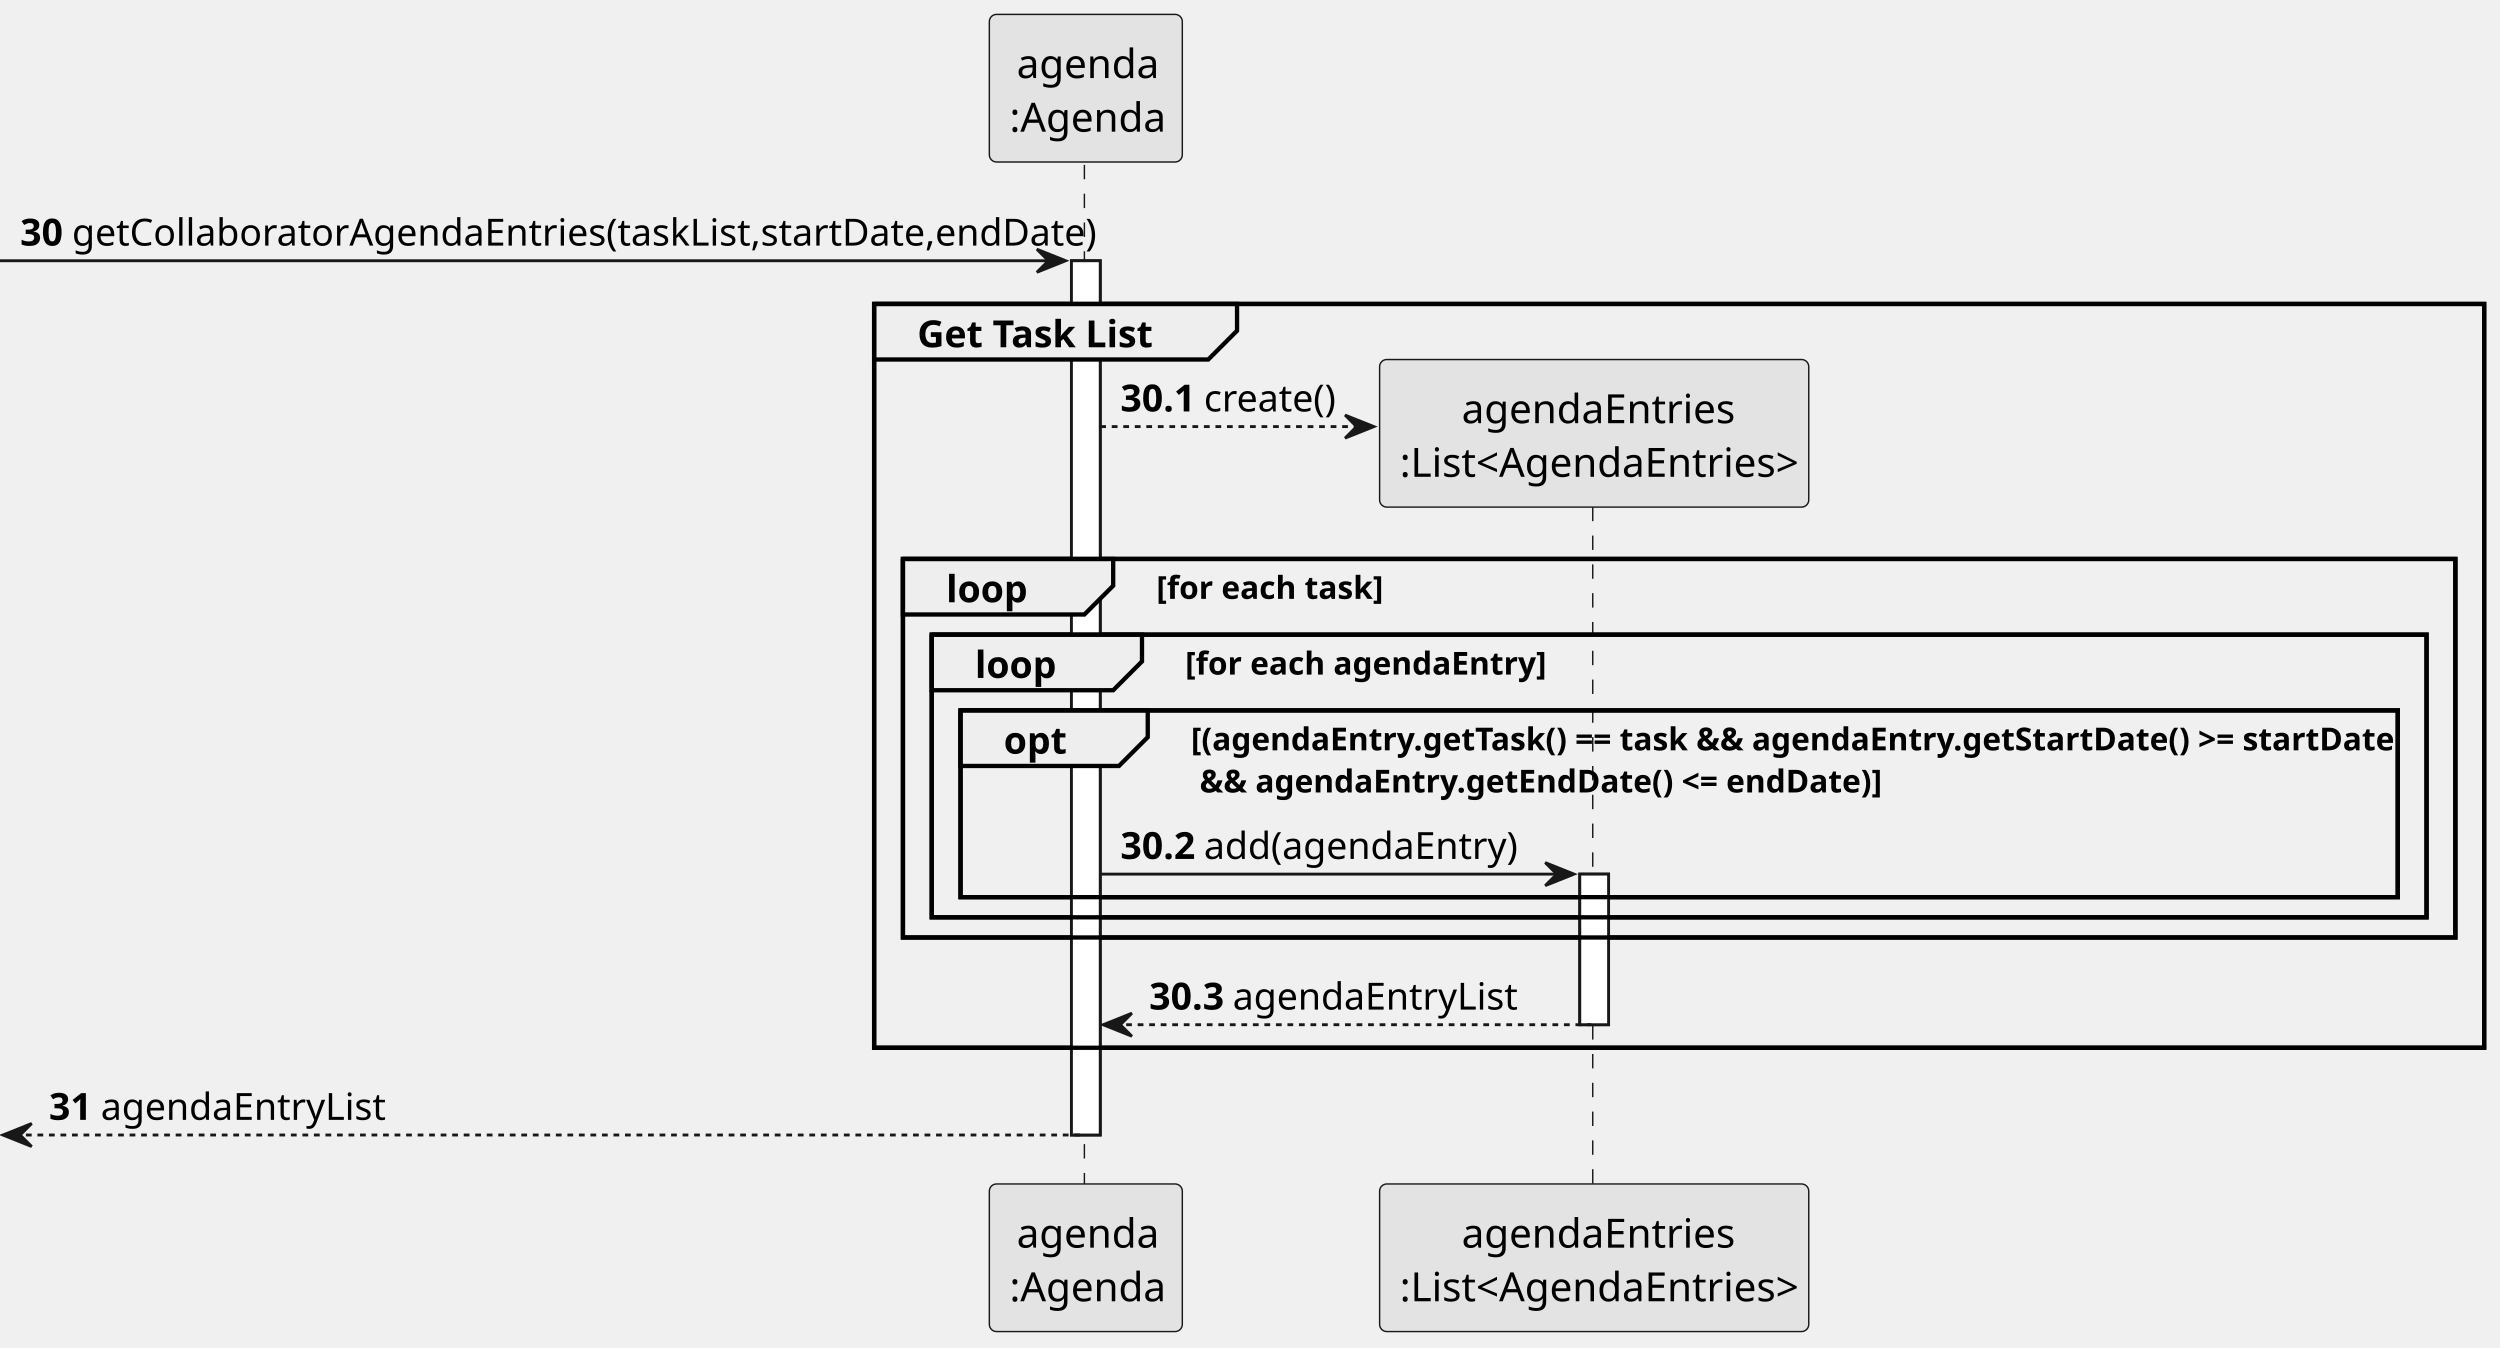
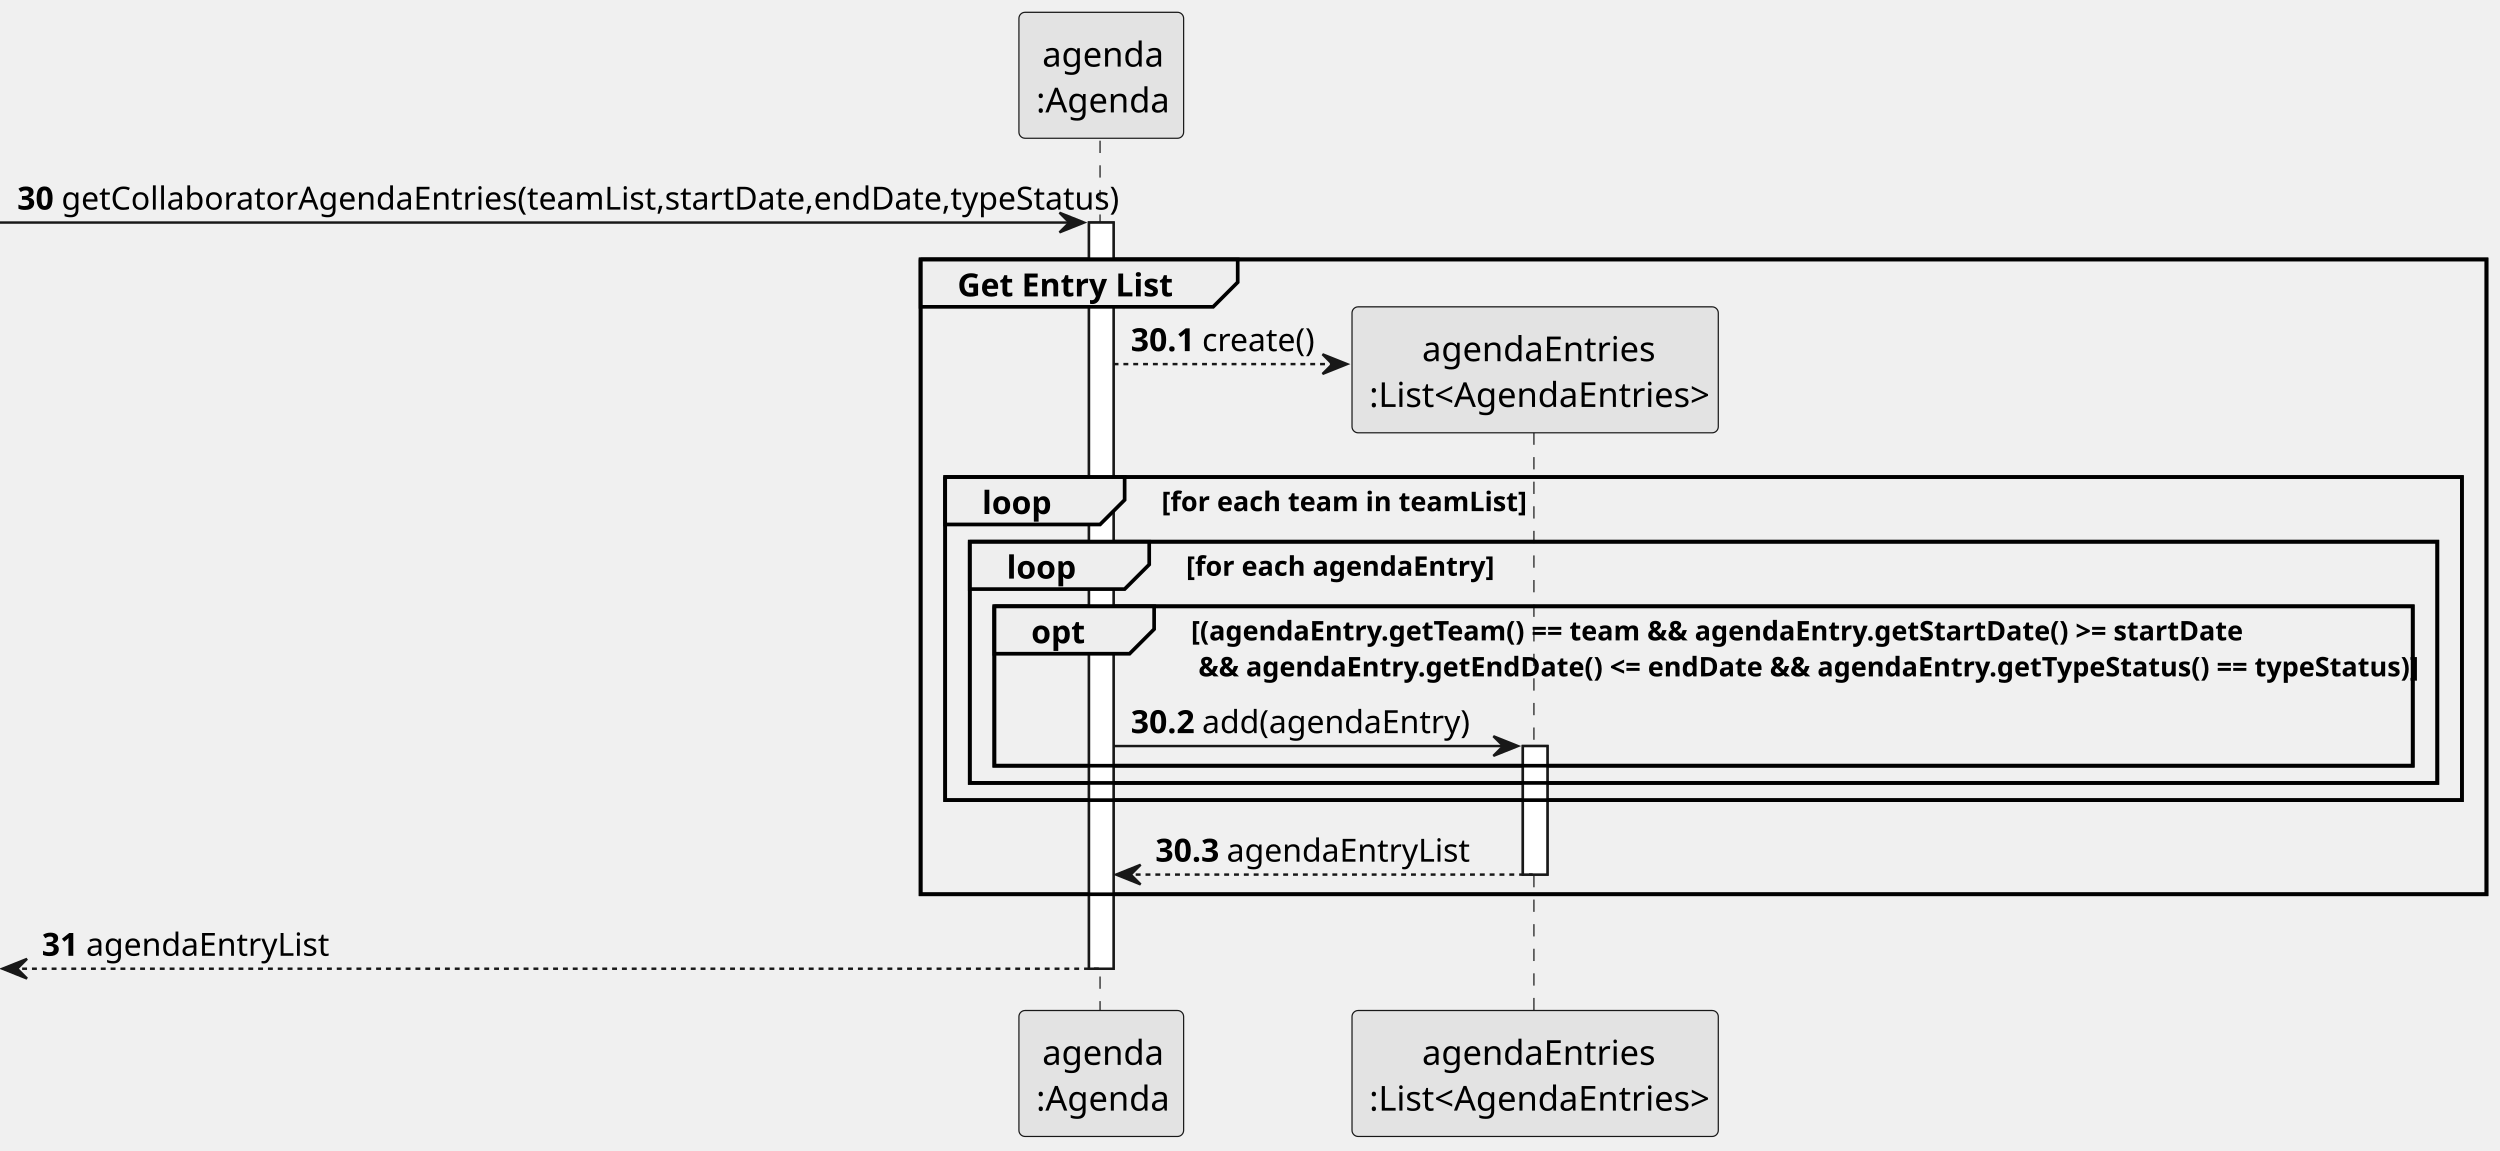
- <svg xmlns="http://www.w3.org/2000/svg" contentStyleType="text/css" height="468px" preserveAspectRatio="none" style="width:868px;height:468px;background:#FFFFFF;" version="1.1" viewBox="0 0 868 468" width="868px" zoomAndPan="magnify">
+ <svg xmlns="http://www.w3.org/2000/svg" contentStyleType="text/css" height="468px" preserveAspectRatio="none" style="width:1017px;height:468px;background:#FFFFFF;" version="1.1" viewBox="0 0 1017 468" width="1017px" zoomAndPan="magnify">
  <defs />
  <g>
-     <rect fill="#FFFFFF" height="303.541" style="stroke:#181818;stroke-width:1.0;" width="10" x="372" y="90.533" />
-     <rect fill="#FFFFFF" height="52.291" style="stroke:#181818;stroke-width:1.0;" width="10" x="548.5" y="303.492" />
-     <rect fill="none" height="258.25" style="stroke:#000000;stroke-width:1.5;" width="559" x="303.5" y="105.533" />
-     <rect fill="none" height="131.426" style="stroke:#000000;stroke-width:1.5;" width="539" x="313.5" y="194.066" />
-     <rect fill="none" height="98.135" style="stroke:#000000;stroke-width:1.5;" width="519" x="323.5" y="220.357" />
-     <rect fill="none" height="64.844" style="stroke:#000000;stroke-width:1.5;" width="499" x="333.5" y="246.648" />
-     <line style="stroke:#181818;stroke-width:0.5;stroke-dasharray:5.0,5.0;" x1="376.5" x2="376.5" y1="57.242" y2="412.074" />
-     <line style="stroke:#181818;stroke-width:0.5;stroke-dasharray:5.0,5.0;" x1="553" x2="553" y1="165.945" y2="412.074" />
-     <rect fill="#E3E3E3" height="51.242" rx="2.5" ry="2.5" style="stroke:#181818;stroke-width:0.5;" width="67" x="343.5" y="5" />
-     <text fill="#000000" font-family="sans-serif" font-size="14" lengthAdjust="spacing" textLength="48" x="353" y="27.107">agenda</text>
-     <text fill="#000000" font-family="sans-serif" font-size="14" lengthAdjust="spacing" textLength="53" x="350.5" y="45.728">:Agenda</text>
-     <rect fill="#E3E3E3" height="51.242" rx="2.5" ry="2.5" style="stroke:#181818;stroke-width:0.5;" width="67" x="343.5" y="411.074" />
-     <text fill="#000000" font-family="sans-serif" font-size="14" lengthAdjust="spacing" textLength="48" x="353" y="433.182">agenda</text>
-     <text fill="#000000" font-family="sans-serif" font-size="14" lengthAdjust="spacing" textLength="53" x="350.5" y="451.803">:Agenda</text>
-     <rect fill="#E3E3E3" height="51.242" rx="2.5" ry="2.5" style="stroke:#181818;stroke-width:0.5;" width="149" x="479" y="411.074" />
-     <text fill="#000000" font-family="sans-serif" font-size="14" lengthAdjust="spacing" textLength="92" x="507.5" y="433.182">agendaEntries</text>
-     <text fill="#000000" font-family="sans-serif" font-size="14" lengthAdjust="spacing" textLength="135" x="486" y="451.803">:List&lt;AgendaEntries&gt;</text>
-     <rect fill="#FFFFFF" height="303.541" style="stroke:#181818;stroke-width:1.0;" width="10" x="372" y="90.533" />
-     <rect fill="#FFFFFF" height="52.291" style="stroke:#181818;stroke-width:1.0;" width="10" x="548.5" y="303.492" />
-     <polygon fill="#181818" points="360,86.533,370,90.533,360,94.533,364,90.533" style="stroke:#181818;stroke-width:1.0;" />
-     <line style="stroke:#181818;stroke-width:1.0;" x1="0" x2="366" y1="90.533" y2="90.533" />
+     <rect fill="#FFFFFF" height="303.541" style="stroke:#181818;stroke-width:1.0;" width="10" x="443" y="90.533" />
+     <rect fill="#FFFFFF" height="52.291" style="stroke:#181818;stroke-width:1.0;" width="10" x="619.5" y="303.492" />
+     <rect fill="none" height="258.25" style="stroke:#000000;stroke-width:1.5;" width="637" x="374.5" y="105.533" />
+     <rect fill="none" height="131.426" style="stroke:#000000;stroke-width:1.5;" width="617" x="384.5" y="194.066" />
+     <rect fill="none" height="98.135" style="stroke:#000000;stroke-width:1.5;" width="597" x="394.5" y="220.357" />
+     <rect fill="none" height="64.844" style="stroke:#000000;stroke-width:1.5;" width="577" x="404.5" y="246.648" />
+     <line style="stroke:#181818;stroke-width:0.5;stroke-dasharray:5.0,5.0;" x1="447.5" x2="447.5" y1="57.242" y2="412.074" />
+     <line style="stroke:#181818;stroke-width:0.5;stroke-dasharray:5.0,5.0;" x1="624" x2="624" y1="165.945" y2="412.074" />
+     <rect fill="#E3E3E3" height="51.242" rx="2.5" ry="2.5" style="stroke:#181818;stroke-width:0.5;" width="67" x="414.5" y="5" />
+     <text fill="#000000" font-family="sans-serif" font-size="14" lengthAdjust="spacing" textLength="48" x="424" y="27.107">agenda</text>
+     <text fill="#000000" font-family="sans-serif" font-size="14" lengthAdjust="spacing" textLength="53" x="421.5" y="45.728">:Agenda</text>
+     <rect fill="#E3E3E3" height="51.242" rx="2.5" ry="2.5" style="stroke:#181818;stroke-width:0.5;" width="67" x="414.5" y="411.074" />
+     <text fill="#000000" font-family="sans-serif" font-size="14" lengthAdjust="spacing" textLength="48" x="424" y="433.182">agenda</text>
+     <text fill="#000000" font-family="sans-serif" font-size="14" lengthAdjust="spacing" textLength="53" x="421.5" y="451.803">:Agenda</text>
+     <rect fill="#E3E3E3" height="51.242" rx="2.5" ry="2.5" style="stroke:#181818;stroke-width:0.5;" width="149" x="550" y="411.074" />
+     <text fill="#000000" font-family="sans-serif" font-size="14" lengthAdjust="spacing" textLength="92" x="578.5" y="433.182">agendaEntries</text>
+     <text fill="#000000" font-family="sans-serif" font-size="14" lengthAdjust="spacing" textLength="135" x="557" y="451.803">:List&lt;AgendaEntries&gt;</text>
+     <rect fill="#FFFFFF" height="303.541" style="stroke:#181818;stroke-width:1.0;" width="10" x="443" y="90.533" />
+     <rect fill="#FFFFFF" height="52.291" style="stroke:#181818;stroke-width:1.0;" width="10" x="619.5" y="303.492" />
+     <polygon fill="#181818" points="431,86.533,441,90.533,431,94.533,435,90.533" style="stroke:#181818;stroke-width:1.0;" />
+     <line style="stroke:#181818;stroke-width:1.0;" x1="0" x2="437" y1="90.533" y2="90.533" />
    <text fill="#000000" font-family="sans-serif" font-size="13" font-weight="bold" lengthAdjust="spacing" textLength="14" x="7" y="85.27">30</text>
-     <text fill="#000000" font-family="sans-serif" font-size="13" lengthAdjust="spacing" textLength="335" x="25" y="85.27">getCollaboratorAgendaEntries(taskList,startDate,endDate)</text>
-     <path d="M303.5,105.533 L429.5,105.533 L429.5,114.824 L419.5,124.824 L303.5,124.824 L303.5,105.533 " fill="#EEEEEE" style="stroke:#000000;stroke-width:1.5;" />
-     <rect fill="none" height="258.25" style="stroke:#000000;stroke-width:1.5;" width="559" x="303.5" y="105.533" />
-     <text fill="#000000" font-family="sans-serif" font-size="13" font-weight="bold" lengthAdjust="spacing" textLength="81" x="318.5" y="120.561">Get Task List</text>
-     <polygon fill="#181818" points="467,144.115,477,148.115,467,152.115,471,148.115" style="stroke:#181818;stroke-width:1.0;" />
-     <line style="stroke:#181818;stroke-width:1.0;stroke-dasharray:2.0,2.0;" x1="382" x2="473" y1="148.115" y2="148.115" />
-     <text fill="#000000" font-family="sans-serif" font-size="13" font-weight="bold" lengthAdjust="spacing" textLength="25" x="389" y="142.852">30.1</text>
-     <text fill="#000000" font-family="sans-serif" font-size="13" lengthAdjust="spacing" textLength="44" x="418" y="142.852">create()</text>
-     <rect fill="#E3E3E3" height="51.242" rx="2.5" ry="2.5" style="stroke:#181818;stroke-width:0.5;" width="149" x="479" y="124.824" />
-     <text fill="#000000" font-family="sans-serif" font-size="14" lengthAdjust="spacing" textLength="92" x="507.5" y="146.932">agendaEntries</text>
-     <text fill="#000000" font-family="sans-serif" font-size="14" lengthAdjust="spacing" textLength="135" x="486" y="165.553">:List&lt;AgendaEntries&gt;</text>
-     <path d="M313.5,194.066 L386.5,194.066 L386.5,203.357 L376.5,213.357 L313.5,213.357 L313.5,194.066 " fill="#EEEEEE" style="stroke:#000000;stroke-width:1.5;" />
-     <rect fill="none" height="131.426" style="stroke:#000000;stroke-width:1.5;" width="539" x="313.5" y="194.066" />
-     <text fill="#000000" font-family="sans-serif" font-size="13" font-weight="bold" lengthAdjust="spacing" textLength="28" x="328.5" y="209.095">loop</text>
-     <text fill="#000000" font-family="sans-serif" font-size="11" font-weight="bold" lengthAdjust="spacing" textLength="80" x="401.5" y="207.936">[for each task]</text>
-     <path d="M323.5,220.357 L396.5,220.357 L396.5,229.648 L386.5,239.648 L323.5,239.648 L323.5,220.357 " fill="#EEEEEE" style="stroke:#000000;stroke-width:1.5;" />
-     <rect fill="none" height="98.135" style="stroke:#000000;stroke-width:1.5;" width="519" x="323.5" y="220.357" />
-     <text fill="#000000" font-family="sans-serif" font-size="13" font-weight="bold" lengthAdjust="spacing" textLength="28" x="338.5" y="235.386">loop</text>
-     <text fill="#000000" font-family="sans-serif" font-size="11" font-weight="bold" lengthAdjust="spacing" textLength="124" x="411.5" y="234.227">[for each agendaEntry]</text>
-     <path d="M333.5,246.648 L398.5,246.648 L398.5,255.94 L388.5,265.94 L333.5,265.94 L333.5,246.648 " fill="#EEEEEE" style="stroke:#000000;stroke-width:1.5;" />
-     <rect fill="none" height="64.844" style="stroke:#000000;stroke-width:1.5;" width="499" x="333.5" y="246.648" />
-     <text fill="#000000" font-family="sans-serif" font-size="13" font-weight="bold" lengthAdjust="spacing" textLength="20" x="348.5" y="261.677">opt</text>
-     <text fill="#000000" font-family="sans-serif" font-size="11" font-weight="bold" lengthAdjust="spacing" textLength="411" x="413.5" y="260.519">[(agendaEntry.getTask() == task &amp;&amp; agendaEntry.getStartDate() &gt;= startDate</text>
-     <text fill="#000000" font-family="sans-serif" font-size="11" font-weight="bold" lengthAdjust="spacing" textLength="231" x="416.5" y="275.149">&amp;&amp; agendaEntry.getEndDate() &lt;= endDate)]</text>
-     <polygon fill="#181818" points="536.5,299.492,546.5,303.492,536.5,307.492,540.5,303.492" style="stroke:#181818;stroke-width:1.0;" />
-     <line style="stroke:#181818;stroke-width:1.0;" x1="382" x2="542.5" y1="303.492" y2="303.492" />
-     <text fill="#000000" font-family="sans-serif" font-size="13" font-weight="bold" lengthAdjust="spacing" textLength="25" x="389" y="298.229">30.2</text>
-     <text fill="#000000" font-family="sans-serif" font-size="13" lengthAdjust="spacing" textLength="102" x="418" y="298.229">add(agendaEntry)</text>
-     <polygon fill="#181818" points="393,351.783,383,355.783,393,359.783,389,355.783" style="stroke:#181818;stroke-width:1.0;" />
-     <line style="stroke:#181818;stroke-width:1.0;stroke-dasharray:2.0,2.0;" x1="387" x2="552.5" y1="355.783" y2="355.783" />
-     <text fill="#000000" font-family="sans-serif" font-size="13" font-weight="bold" lengthAdjust="spacing" textLength="25" x="399" y="350.521">30.3</text>
-     <text fill="#000000" font-family="sans-serif" font-size="13" lengthAdjust="spacing" textLength="94" x="428" y="350.521">agendaEntryList</text>
+     <text fill="#000000" font-family="sans-serif" font-size="13" lengthAdjust="spacing" textLength="406" x="25" y="85.27">getCollaboratorAgendaEntries(teamList,startDate,endDate,typeStatus)</text>
+     <path d="M374.5,105.533 L503.5,105.533 L503.5,114.824 L493.5,124.824 L374.5,124.824 L374.5,105.533 " fill="#EEEEEE" style="stroke:#000000;stroke-width:1.5;" />
+     <rect fill="none" height="258.25" style="stroke:#000000;stroke-width:1.5;" width="637" x="374.5" y="105.533" />
+     <text fill="#000000" font-family="sans-serif" font-size="13" font-weight="bold" lengthAdjust="spacing" textLength="84" x="389.5" y="120.561">Get Entry List</text>
+     <polygon fill="#181818" points="538,144.115,548,148.115,538,152.115,542,148.115" style="stroke:#181818;stroke-width:1.0;" />
+     <line style="stroke:#181818;stroke-width:1.0;stroke-dasharray:2.0,2.0;" x1="453" x2="544" y1="148.115" y2="148.115" />
+     <text fill="#000000" font-family="sans-serif" font-size="13" font-weight="bold" lengthAdjust="spacing" textLength="25" x="460" y="142.852">30.1</text>
+     <text fill="#000000" font-family="sans-serif" font-size="13" lengthAdjust="spacing" textLength="44" x="489" y="142.852">create()</text>
+     <rect fill="#E3E3E3" height="51.242" rx="2.5" ry="2.5" style="stroke:#181818;stroke-width:0.5;" width="149" x="550" y="124.824" />
+     <text fill="#000000" font-family="sans-serif" font-size="14" lengthAdjust="spacing" textLength="92" x="578.5" y="146.932">agendaEntries</text>
+     <text fill="#000000" font-family="sans-serif" font-size="14" lengthAdjust="spacing" textLength="135" x="557" y="165.553">:List&lt;AgendaEntries&gt;</text>
+     <path d="M384.5,194.066 L457.5,194.066 L457.5,203.357 L447.5,213.357 L384.5,213.357 L384.5,194.066 " fill="#EEEEEE" style="stroke:#000000;stroke-width:1.5;" />
+     <rect fill="none" height="131.426" style="stroke:#000000;stroke-width:1.5;" width="617" x="384.5" y="194.066" />
+     <text fill="#000000" font-family="sans-serif" font-size="13" font-weight="bold" lengthAdjust="spacing" textLength="28" x="399.5" y="209.095">loop</text>
+     <text fill="#000000" font-family="sans-serif" font-size="11" font-weight="bold" lengthAdjust="spacing" textLength="149" x="472.5" y="207.936">[for each team in teamList]</text>
+     <path d="M394.5,220.357 L467.5,220.357 L467.5,229.648 L457.5,239.648 L394.5,239.648 L394.5,220.357 " fill="#EEEEEE" style="stroke:#000000;stroke-width:1.5;" />
+     <rect fill="none" height="98.135" style="stroke:#000000;stroke-width:1.5;" width="597" x="394.5" y="220.357" />
+     <text fill="#000000" font-family="sans-serif" font-size="13" font-weight="bold" lengthAdjust="spacing" textLength="28" x="409.5" y="235.386">loop</text>
+     <text fill="#000000" font-family="sans-serif" font-size="11" font-weight="bold" lengthAdjust="spacing" textLength="124" x="482.5" y="234.227">[for each agendaEntry]</text>
+     <path d="M404.5,246.648 L469.5,246.648 L469.5,255.94 L459.5,265.94 L404.5,265.94 L404.5,246.648 " fill="#EEEEEE" style="stroke:#000000;stroke-width:1.5;" />
+     <rect fill="none" height="64.844" style="stroke:#000000;stroke-width:1.5;" width="577" x="404.5" y="246.648" />
+     <text fill="#000000" font-family="sans-serif" font-size="13" font-weight="bold" lengthAdjust="spacing" textLength="20" x="419.5" y="261.677">opt</text>
+     <text fill="#000000" font-family="sans-serif" font-size="11" font-weight="bold" lengthAdjust="spacing" textLength="419" x="484.5" y="260.519">[(agendaEntry.getTeam() == team &amp;&amp; agendaEntry.getStartDate() &gt;= startDate</text>
+     <text fill="#000000" font-family="sans-serif" font-size="11" font-weight="bold" lengthAdjust="spacing" textLength="489" x="487.5" y="275.149">&amp;&amp; agendaEntry.getEndDate() &lt;= endDate &amp;&amp; agendaEntry.getTypeStatus() == typeStatus)]</text>
+     <polygon fill="#181818" points="607.5,299.492,617.5,303.492,607.5,307.492,611.5,303.492" style="stroke:#181818;stroke-width:1.0;" />
+     <line style="stroke:#181818;stroke-width:1.0;" x1="453" x2="613.5" y1="303.492" y2="303.492" />
+     <text fill="#000000" font-family="sans-serif" font-size="13" font-weight="bold" lengthAdjust="spacing" textLength="25" x="460" y="298.229">30.2</text>
+     <text fill="#000000" font-family="sans-serif" font-size="13" lengthAdjust="spacing" textLength="102" x="489" y="298.229">add(agendaEntry)</text>
+     <polygon fill="#181818" points="464,351.783,454,355.783,464,359.783,460,355.783" style="stroke:#181818;stroke-width:1.0;" />
+     <line style="stroke:#181818;stroke-width:1.0;stroke-dasharray:2.0,2.0;" x1="458" x2="623.5" y1="355.783" y2="355.783" />
+     <text fill="#000000" font-family="sans-serif" font-size="13" font-weight="bold" lengthAdjust="spacing" textLength="25" x="470" y="350.521">30.3</text>
+     <text fill="#000000" font-family="sans-serif" font-size="13" lengthAdjust="spacing" textLength="94" x="499" y="350.521">agendaEntryList</text>
    <polygon fill="#181818" points="11,390.074,1,394.074,11,398.074,7,394.074" style="stroke:#181818;stroke-width:1.0;" />
-     <line style="stroke:#181818;stroke-width:1.0;stroke-dasharray:2.0,2.0;" x1="5" x2="376" y1="394.074" y2="394.074" />
+     <line style="stroke:#181818;stroke-width:1.0;stroke-dasharray:2.0,2.0;" x1="5" x2="447" y1="394.074" y2="394.074" />
    <text fill="#000000" font-family="sans-serif" font-size="13" font-weight="bold" lengthAdjust="spacing" textLength="14" x="17" y="388.812">31</text>
    <text fill="#000000" font-family="sans-serif" font-size="13" lengthAdjust="spacing" textLength="94" x="35" y="388.812">agendaEntryList</text>
  </g>
</svg>
